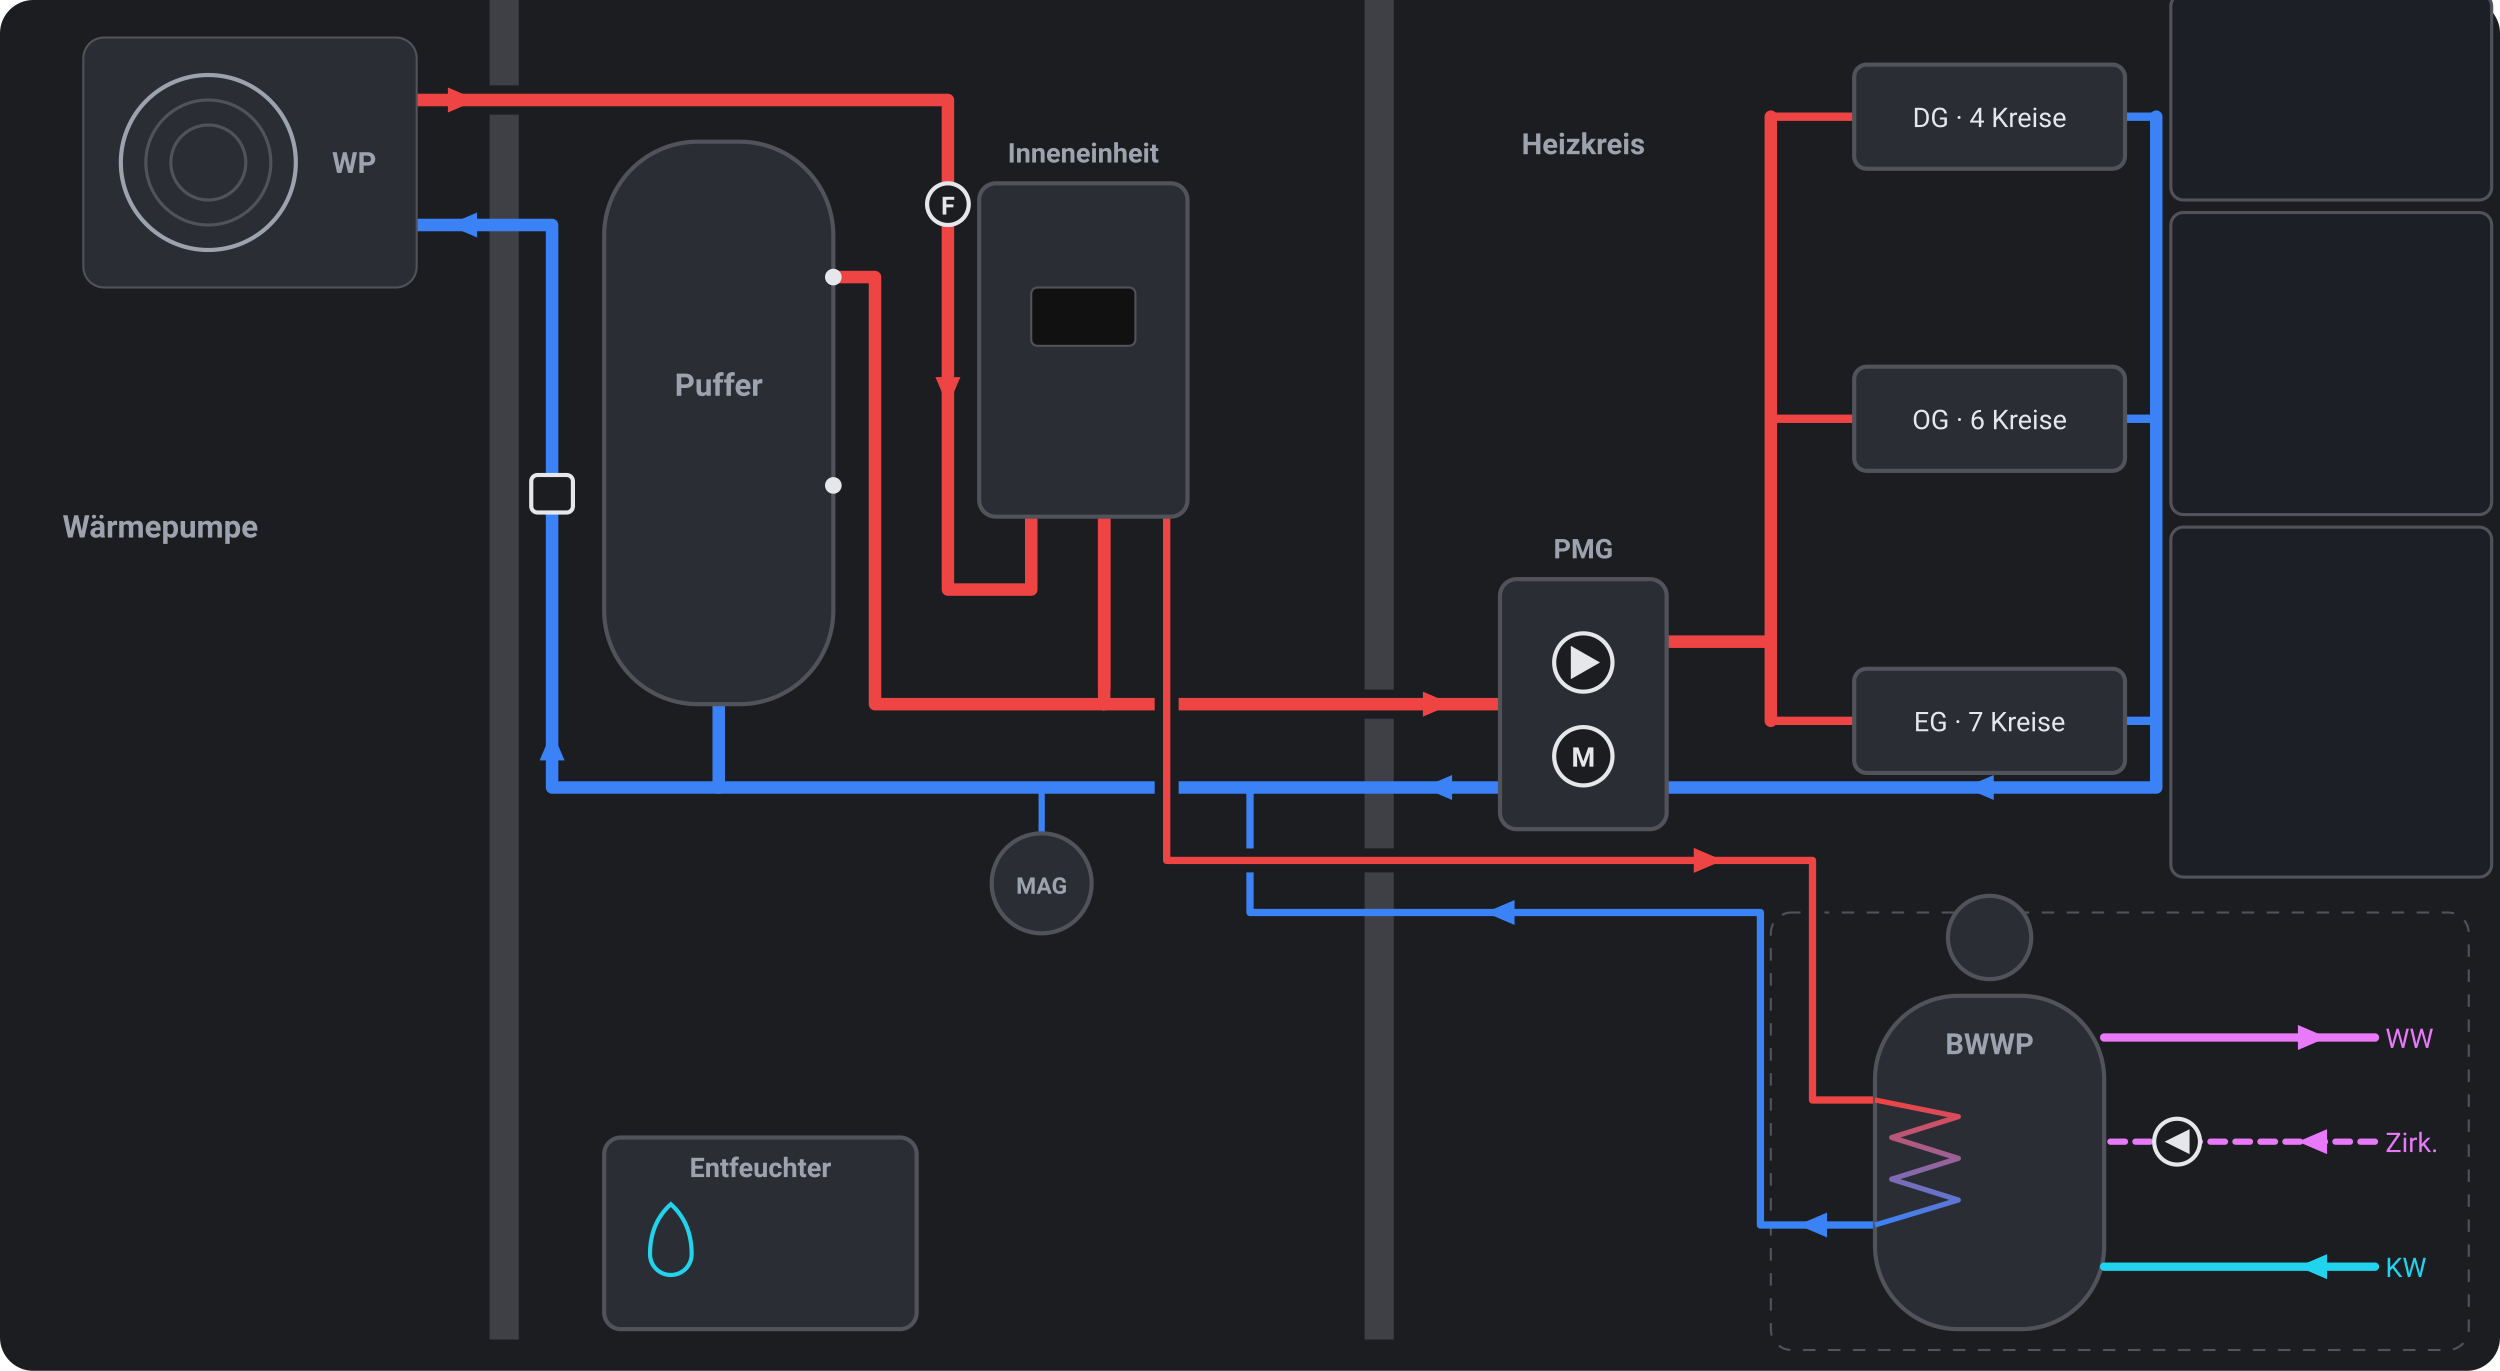
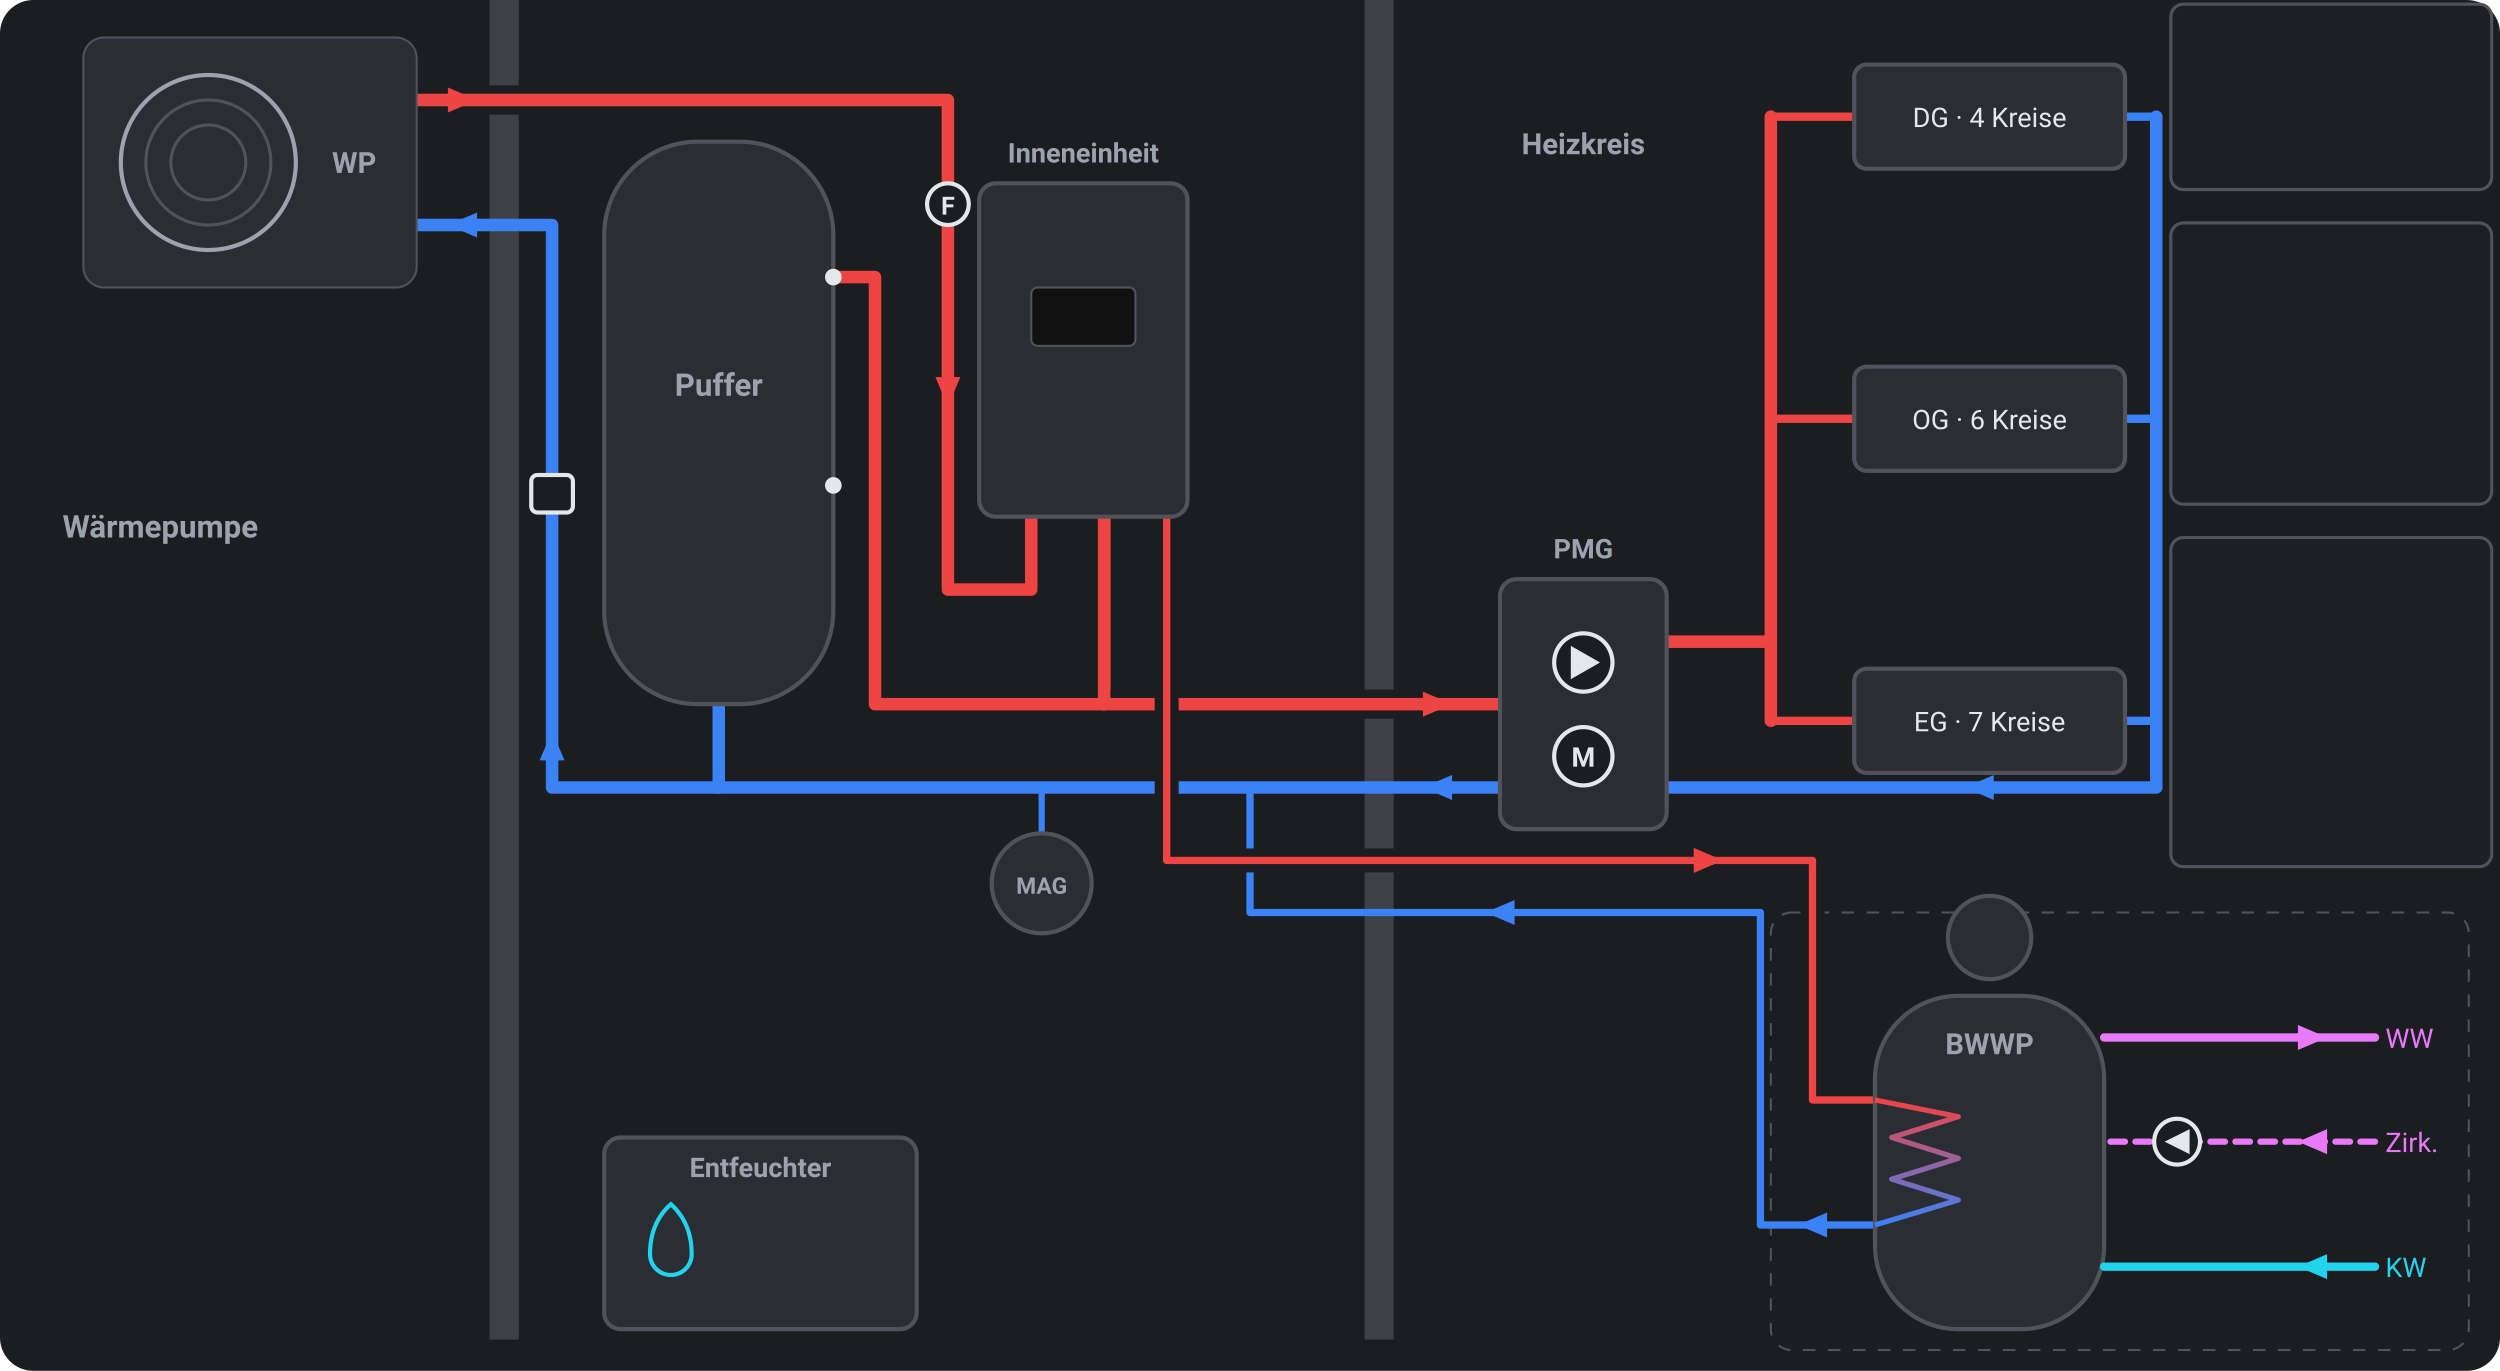
<svg xmlns="http://www.w3.org/2000/svg" viewBox="0 62 1200 658" width="1200" height="658">
  <rect y="62" width="1200" height="658" rx="16" fill="#1b1d21" />
  <rect x="235" y="62" width="14" height="643" fill="#3f3f46" />
  <rect x="655" y="62" width="14" height="643" fill="#3f3f46" />
  <rect x="850" y="500" width="335" height="210" rx="10" fill="none" stroke="#52525b" stroke-dasharray="6 6" />
  <path d="M720,440 H265 V170 H200" fill="none" stroke="#3b82f6" stroke-width="6" stroke-linejoin="round" stroke-linecap="round" />
  <path d="M345,400 V440" fill="none" stroke="#3b82f6" stroke-width="6" stroke-linejoin="round" stroke-linecap="round" />
  <path d="M900,650 H845 V500 H600 V440" fill="none" stroke="#3b82f6" stroke-width="3.5" stroke-linejoin="round" stroke-linecap="round" />
  <path d="M1035,118 V440 H800" fill="none" stroke="#3b82f6" stroke-width="6" stroke-linejoin="round" stroke-linecap="round" />
  <path d="M1020,118 H1035" fill="none" stroke="#3b82f6" stroke-width="4" stroke-linejoin="round" stroke-linecap="round" />
  <path d="M1020,263 H1035" fill="none" stroke="#3b82f6" stroke-width="4" stroke-linejoin="round" stroke-linecap="round" />
  <path d="M1020,408 H1035" fill="none" stroke="#3b82f6" stroke-width="4" stroke-linejoin="round" stroke-linecap="round" />
  <path d="M500,440 V462" fill="none" stroke="#3b82f6" stroke-width="3" stroke-linejoin="round" stroke-linecap="round" />
  <path d="M200,110 H455 V345 H495 V310" fill="none" stroke="#1b1d21" stroke-width="14" stroke-linejoin="round" />
  <path d="M200,110 H455 V345 H495 V310" fill="none" stroke="#ef4444" stroke-width="6" stroke-linejoin="round" stroke-linecap="round" />
  <path d="M530,310 V400" fill="none" stroke="#1b1d21" stroke-width="14" stroke-linejoin="round" />
  <path d="M530,310 V400" fill="none" stroke="#ef4444" stroke-width="6" stroke-linejoin="round" stroke-linecap="round" />
  <path d="M530,400 H420 V195 H400" fill="none" stroke="#1b1d21" stroke-width="14" stroke-linejoin="round" />
  <path d="M530,400 H420 V195 H400" fill="none" stroke="#ef4444" stroke-width="6" stroke-linejoin="round" stroke-linecap="round" />
  <path d="M530,400 H720" fill="none" stroke="#1b1d21" stroke-width="14" stroke-linejoin="round" />
  <path d="M530,400 H720" fill="none" stroke="#ef4444" stroke-width="6" stroke-linejoin="round" stroke-linecap="round" />
  <path d="M530,310 V400" fill="none" stroke="#ef4444" stroke-width="6" stroke-linejoin="round" stroke-linecap="round" />
  <path d="M560,310 V475 H870 V590 H900" fill="none" stroke="#1b1d21" stroke-width="11.5" stroke-linejoin="round" />
  <path d="M560,310 V475 H870 V590 H900" fill="none" stroke="#ef4444" stroke-width="3.5" stroke-linejoin="round" stroke-linecap="round" />
  <path d="M800,370 H850" fill="none" stroke="#ef4444" stroke-width="6" stroke-linejoin="round" stroke-linecap="round" />
  <path d="M850,118 V408" fill="none" stroke="#ef4444" stroke-width="6" stroke-linejoin="round" stroke-linecap="round" />
  <path d="M850,118 H890" fill="none" stroke="#ef4444" stroke-width="4" stroke-linejoin="round" stroke-linecap="round" />
  <path d="M850,263 H890" fill="none" stroke="#ef4444" stroke-width="4" stroke-linejoin="round" stroke-linecap="round" />
  <path d="M850,408 H890" fill="none" stroke="#ef4444" stroke-width="4" stroke-linejoin="round" stroke-linecap="round" />
  <polygon points="215,104 229,110 215,116" fill="#ef4444" />
  <polygon points="229,164 215,170 229,176" fill="#3b82f6" />
  <polygon points="259,427 265,413 271,427" fill="#3b82f6" />
  <polygon points="683,394 697,400 683,406" fill="#ef4444" />
  <polygon points="813,469 827,475 813,481" fill="#ef4444" />
  <polygon points="697,434 683,440 697,446" fill="#3b82f6" />
  <polygon points="957,434 943,440 957,446" fill="#3b82f6" />
  <polygon points="877,644 863,650 877,656" fill="#3b82f6" />
  <polygon points="727,494 713,500 727,506" fill="#3b82f6" />
  <polygon points="449,243 455,257 461,243" fill="#ef4444" />
  <rect x="40" y="80" width="160" height="120" rx="10" fill="#2a2d33" stroke="#52525b" />
  <circle cx="100" cy="140" r="42" fill="none" stroke="#9ca3af" stroke-width="2" />
  <circle cx="100" cy="140" r="30" fill="none" stroke="#52525b" stroke-width="1.5" />
  <circle cx="100" cy="140" r="18" fill="none" stroke="#52525b" stroke-width="1.5" />
  <text x="170" y="145" font-size="14" fill="#9ca3af" text-anchor="middle" font-weight="600" font-family="-apple-system,Segoe UI,Roboto,sans-serif">WP</text>
  <circle cx="455" cy="160" r="10" fill="#1b1d21" stroke="#e5e7eb" stroke-width="2" />
  <text x="455" y="165" font-size="12" fill="#e5e7eb" text-anchor="middle" font-weight="600" font-family="-apple-system,Segoe UI,Roboto,sans-serif">F</text>
  <rect x="255" y="290" width="20" height="18" rx="3" fill="#1b1d21" stroke="#e5e7eb" stroke-width="2" />
  <rect x="290" y="130" width="110" height="270" rx="45" fill="#2a2d33" stroke="#52525b" stroke-width="2" />
  <text x="345" y="252" font-size="15" fill="#9ca3af" text-anchor="middle" font-weight="600" font-family="-apple-system,Segoe UI,Roboto,sans-serif">Puffer</text>
  <circle cx="400" cy="195" r="4" fill="#e5e7eb" />
  <circle cx="400" cy="295" r="4" fill="#e5e7eb" />
  <rect x="470" y="150" width="100" height="160" rx="8" fill="#2a2d33" stroke="#52525b" stroke-width="2" />
  <rect x="495" y="200" width="50" height="28" rx="3" fill="#111" stroke="#52525b" />
  <text x="520" y="140" font-size="13" fill="#9ca3af" text-anchor="middle" font-weight="600" font-family="-apple-system,Segoe UI,Roboto,sans-serif">Inneneinheit</text>
  <circle cx="500" cy="486" r="24" fill="#2a2d33" stroke="#52525b" stroke-width="2" />
  <text x="500" y="491" font-size="11" fill="#9ca3af" text-anchor="middle" font-weight="600" font-family="-apple-system,Segoe UI,Roboto,sans-serif">MAG</text>
  <rect x="720" y="340" width="80" height="120" rx="8" fill="#2a2d33" stroke="#52525b" stroke-width="2" />
  <circle cx="760" cy="380" r="14" fill="#1b1d21" stroke="#e5e7eb" stroke-width="2" />
  <polygon points="754,372 754,388 768,380" fill="#e5e7eb" />
  <circle cx="760" cy="425" r="14" fill="#1b1d21" stroke="#e5e7eb" stroke-width="2" />
  <text x="760" y="430" font-size="13" fill="#e5e7eb" text-anchor="middle" font-weight="600" font-family="-apple-system,Segoe UI,Roboto,sans-serif">M</text>
  <text x="760" y="330" font-size="13" fill="#9ca3af" text-anchor="middle" font-weight="600" font-family="-apple-system,Segoe UI,Roboto,sans-serif">PMG</text>
  <rect x="890" y="93" width="130" height="50" rx="6" fill="#2a2d33" stroke="#52525b" stroke-width="2" />
  <text x="955" y="123" font-size="13" fill="#e5e7eb" text-anchor="middle" font-weight="normal" font-family="-apple-system,Segoe UI,Roboto,sans-serif">DG · 4 Kreise</text>
  <rect x="890" y="238" width="130" height="50" rx="6" fill="#2a2d33" stroke="#52525b" stroke-width="2" />
  <text x="955" y="268" font-size="13" fill="#e5e7eb" text-anchor="middle" font-weight="normal" font-family="-apple-system,Segoe UI,Roboto,sans-serif">OG · 6 Kreise</text>
  <rect x="890" y="383" width="130" height="50" rx="6" fill="#2a2d33" stroke="#52525b" stroke-width="2" />
  <text x="955" y="413" font-size="13" fill="#e5e7eb" text-anchor="middle" font-weight="normal" font-family="-apple-system,Segoe UI,Roboto,sans-serif">EG · 7 Kreise</text>
  <rect x="900" y="540" width="110" height="160" rx="40" fill="#2a2d33" stroke="#52525b" stroke-width="2" />
  <text x="955" y="568" font-size="14" fill="#9ca3af" text-anchor="middle" font-weight="600" font-family="-apple-system,Segoe UI,Roboto,sans-serif">BWWP</text>
  <circle cx="955" cy="512" r="20" fill="#2a2d33" stroke="#52525b" stroke-width="2" />
  <defs>
    <linearGradient id="wendel" gradientUnits="userSpaceOnUse" x1="0" y1="590" x2="0" y2="650">
      <stop offset="0" stop-color="#ef4444" />
      <stop offset="1" stop-color="#3b82f6" />
    </linearGradient>
  </defs>
  <polyline points="900,590 940,598 908,608 940,618 908,628 940,638 900,650" fill="none" stroke="url(#wendel)" stroke-width="2.5" stroke-linejoin="round" />
  <path d="M1010,560 H1140" fill="none" stroke="#e879f9" stroke-width="4" stroke-linejoin="round" stroke-linecap="round" />
  <path d="M1140,610 H1010" fill="none" stroke="#e879f9" stroke-width="3" stroke-linejoin="round" stroke-linecap="round" stroke-dasharray="7 5" />
  <path d="M1140,670 H1010" fill="none" stroke="#22d3ee" stroke-width="4" stroke-linejoin="round" stroke-linecap="round" />
  <polygon points="1103,554 1117,560 1103,566" fill="#e879f9" />
  <polygon points="1117,604 1103,610 1117,616" fill="#e879f9" />
  <polygon points="1117,664 1103,670 1117,676" fill="#22d3ee" />
  <text x="1145" y="565" font-size="13" fill="#e879f9" text-anchor="start" font-weight="normal" font-family="-apple-system,Segoe UI,Roboto,sans-serif">WW</text>
  <text x="1145" y="615" font-size="13" fill="#e879f9" text-anchor="start" font-weight="normal" font-family="-apple-system,Segoe UI,Roboto,sans-serif">Zirk.</text>
  <circle cx="1045" cy="610" r="11" fill="#1b1d21" stroke="#e5e7eb" stroke-width="2" />
  <polygon points="1051,604 1051,616 1039,610" fill="#e5e7eb" />
  <text x="1145" y="675" font-size="13" fill="#22d3ee" text-anchor="start" font-weight="normal" font-family="-apple-system,Segoe UI,Roboto,sans-serif">KW</text>
  <rect x="290" y="608" width="150" height="92" rx="8" fill="#2a2d33" stroke="#52525b" stroke-width="2" />
  <text x="365" y="627" font-size="13" fill="#9ca3af" text-anchor="middle" font-weight="600" font-family="-apple-system,Segoe UI,Roboto,sans-serif">Entfeuchter</text>
  <path d="M312,664 q0,-15 10,-24 q10,9 10,24 a10,10 0 0 1 -20,0 z" fill="none" stroke="#22d3ee" stroke-width="2" />
  <text x="30" y="320" font-size="15" fill="#9ca3af" text-anchor="start" font-weight="600" font-family="-apple-system,Segoe UI,Roboto,sans-serif">Wärmepumpe</text>
  <text x="760" y="136" font-size="14" fill="#9ca3af" text-anchor="middle" font-weight="600" font-family="-apple-system,Segoe UI,Roboto,sans-serif">Heizkreis</text>
-   <rect x="1042" y="59" width="154" height="99" rx="6" fill="#1c2026" stroke="#52525b" stroke-width="1.5" />
-   <rect x="1042" y="164" width="154" height="145" rx="6" fill="#1c2026" stroke="#52525b" stroke-width="1.5" />
-   <rect x="1042" y="315" width="154" height="168" rx="6" fill="#1c2026" stroke="#52525b" stroke-width="1.5" />
+   <rect x="1042" y="64" width="154" height="89" rx="6" fill="#1c2026" stroke="#52525b" stroke-width="1.5" />
+   <rect x="1042" y="169" width="154" height="135" rx="6" fill="#1c2026" stroke="#52525b" stroke-width="1.5" />
+   <rect x="1042" y="320" width="154" height="158" rx="6" fill="#1c2026" stroke="#52525b" stroke-width="1.5" />
</svg>
